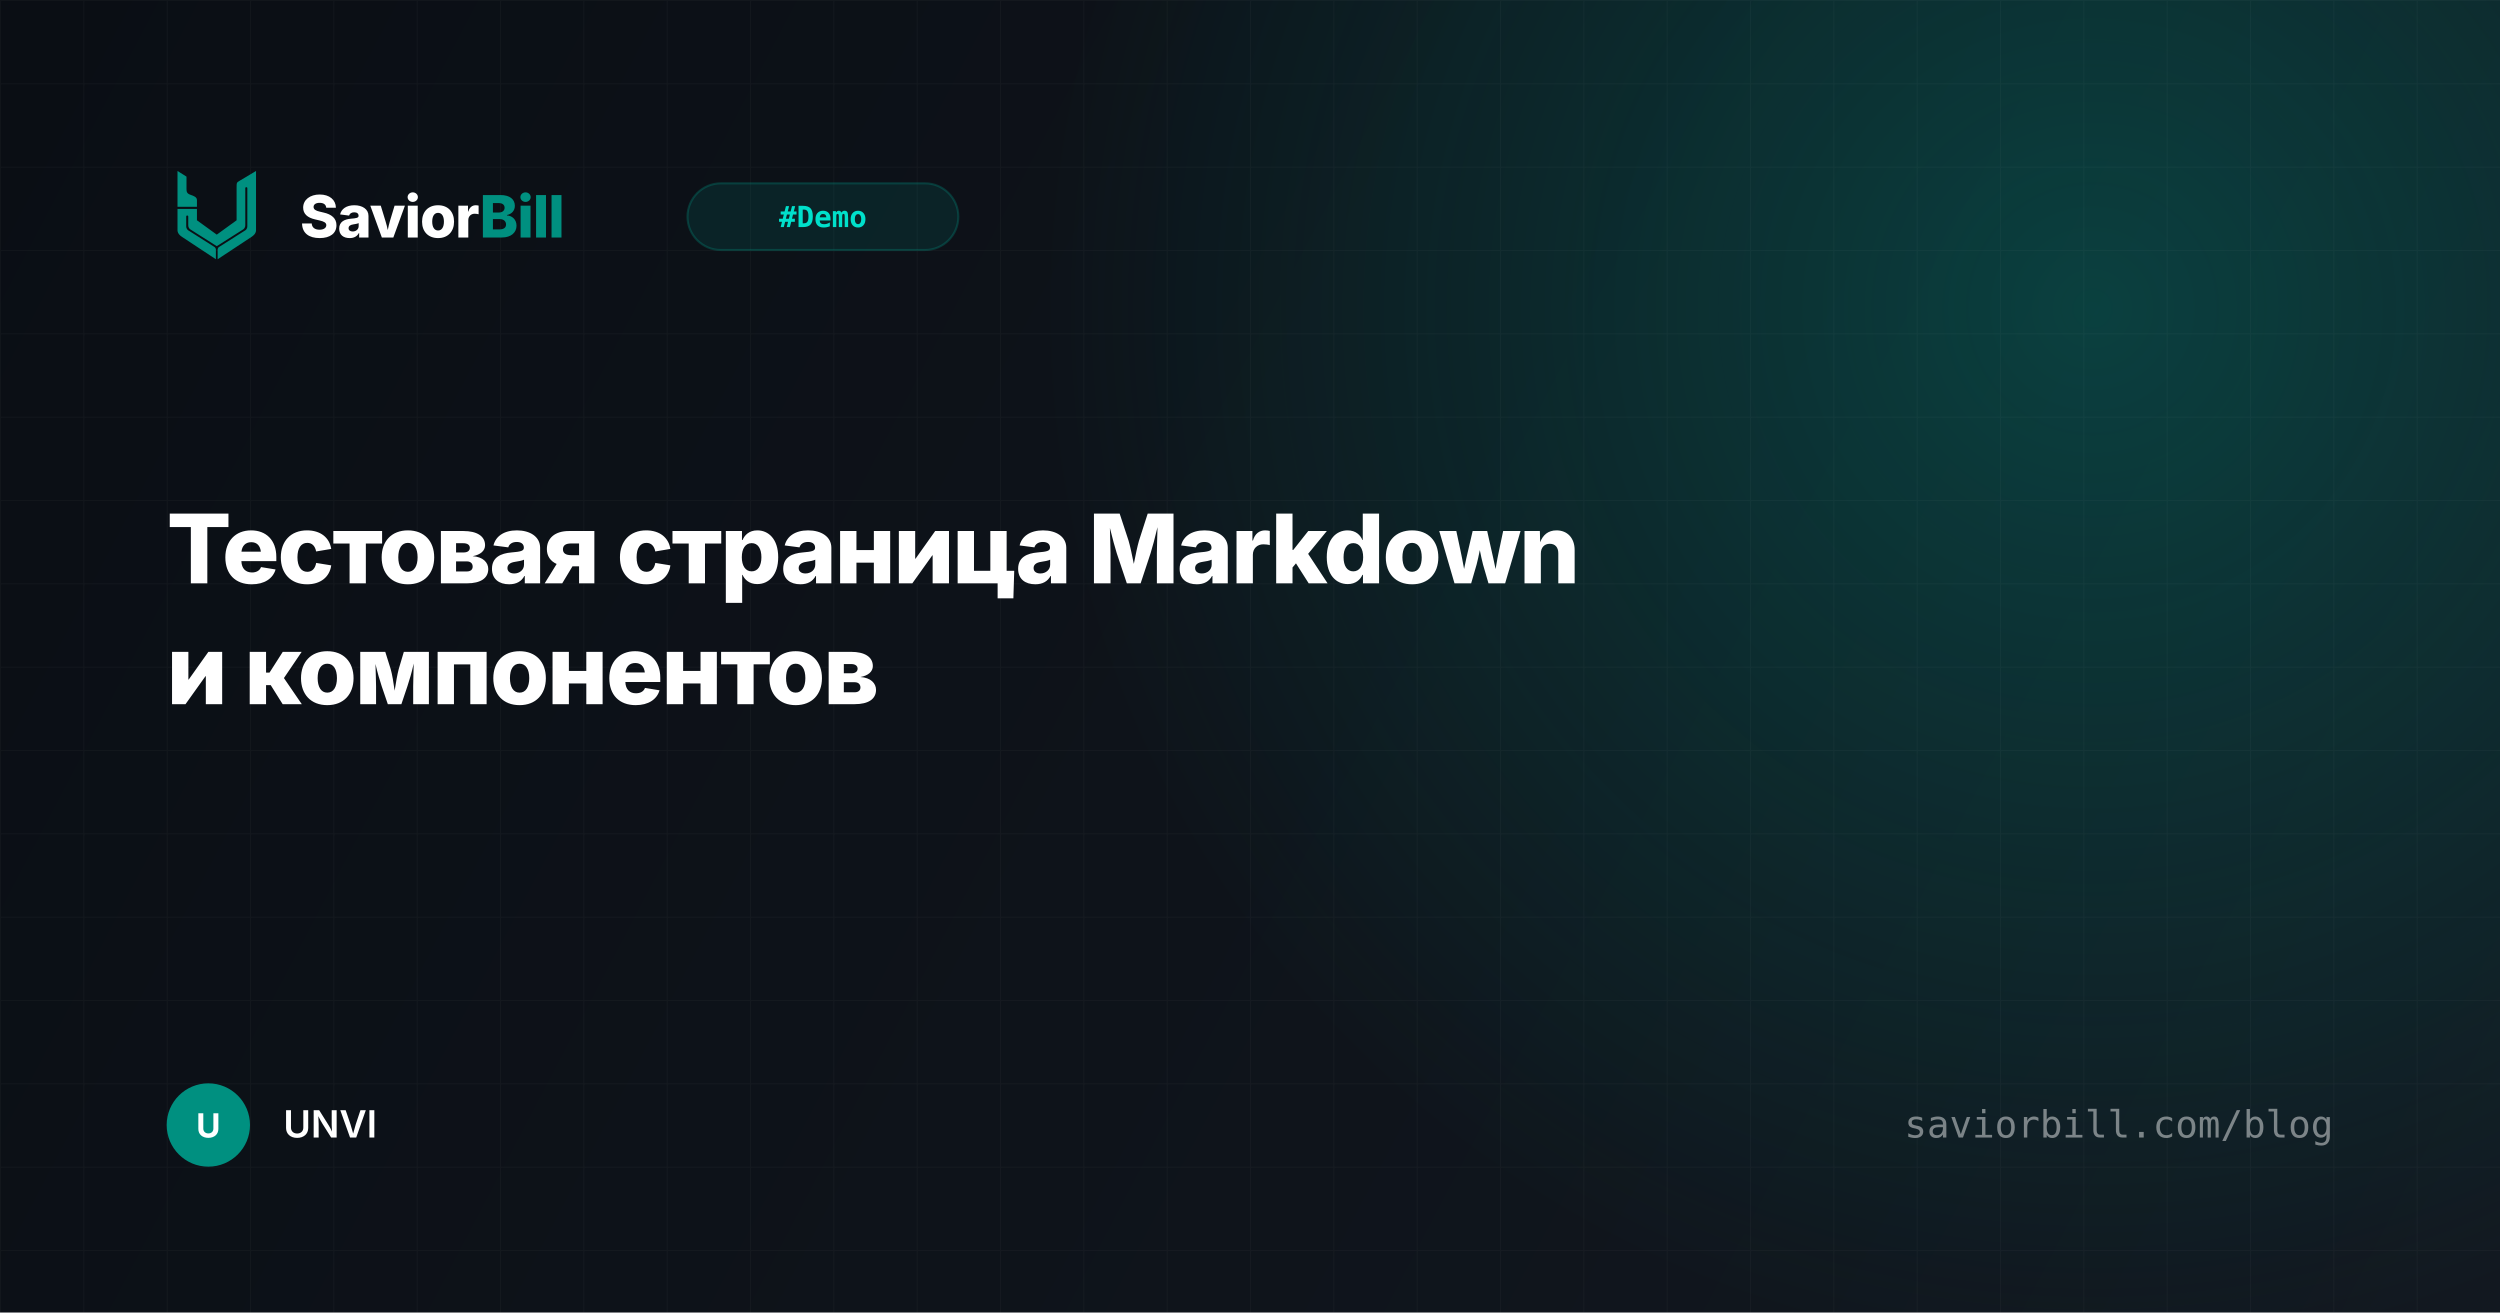
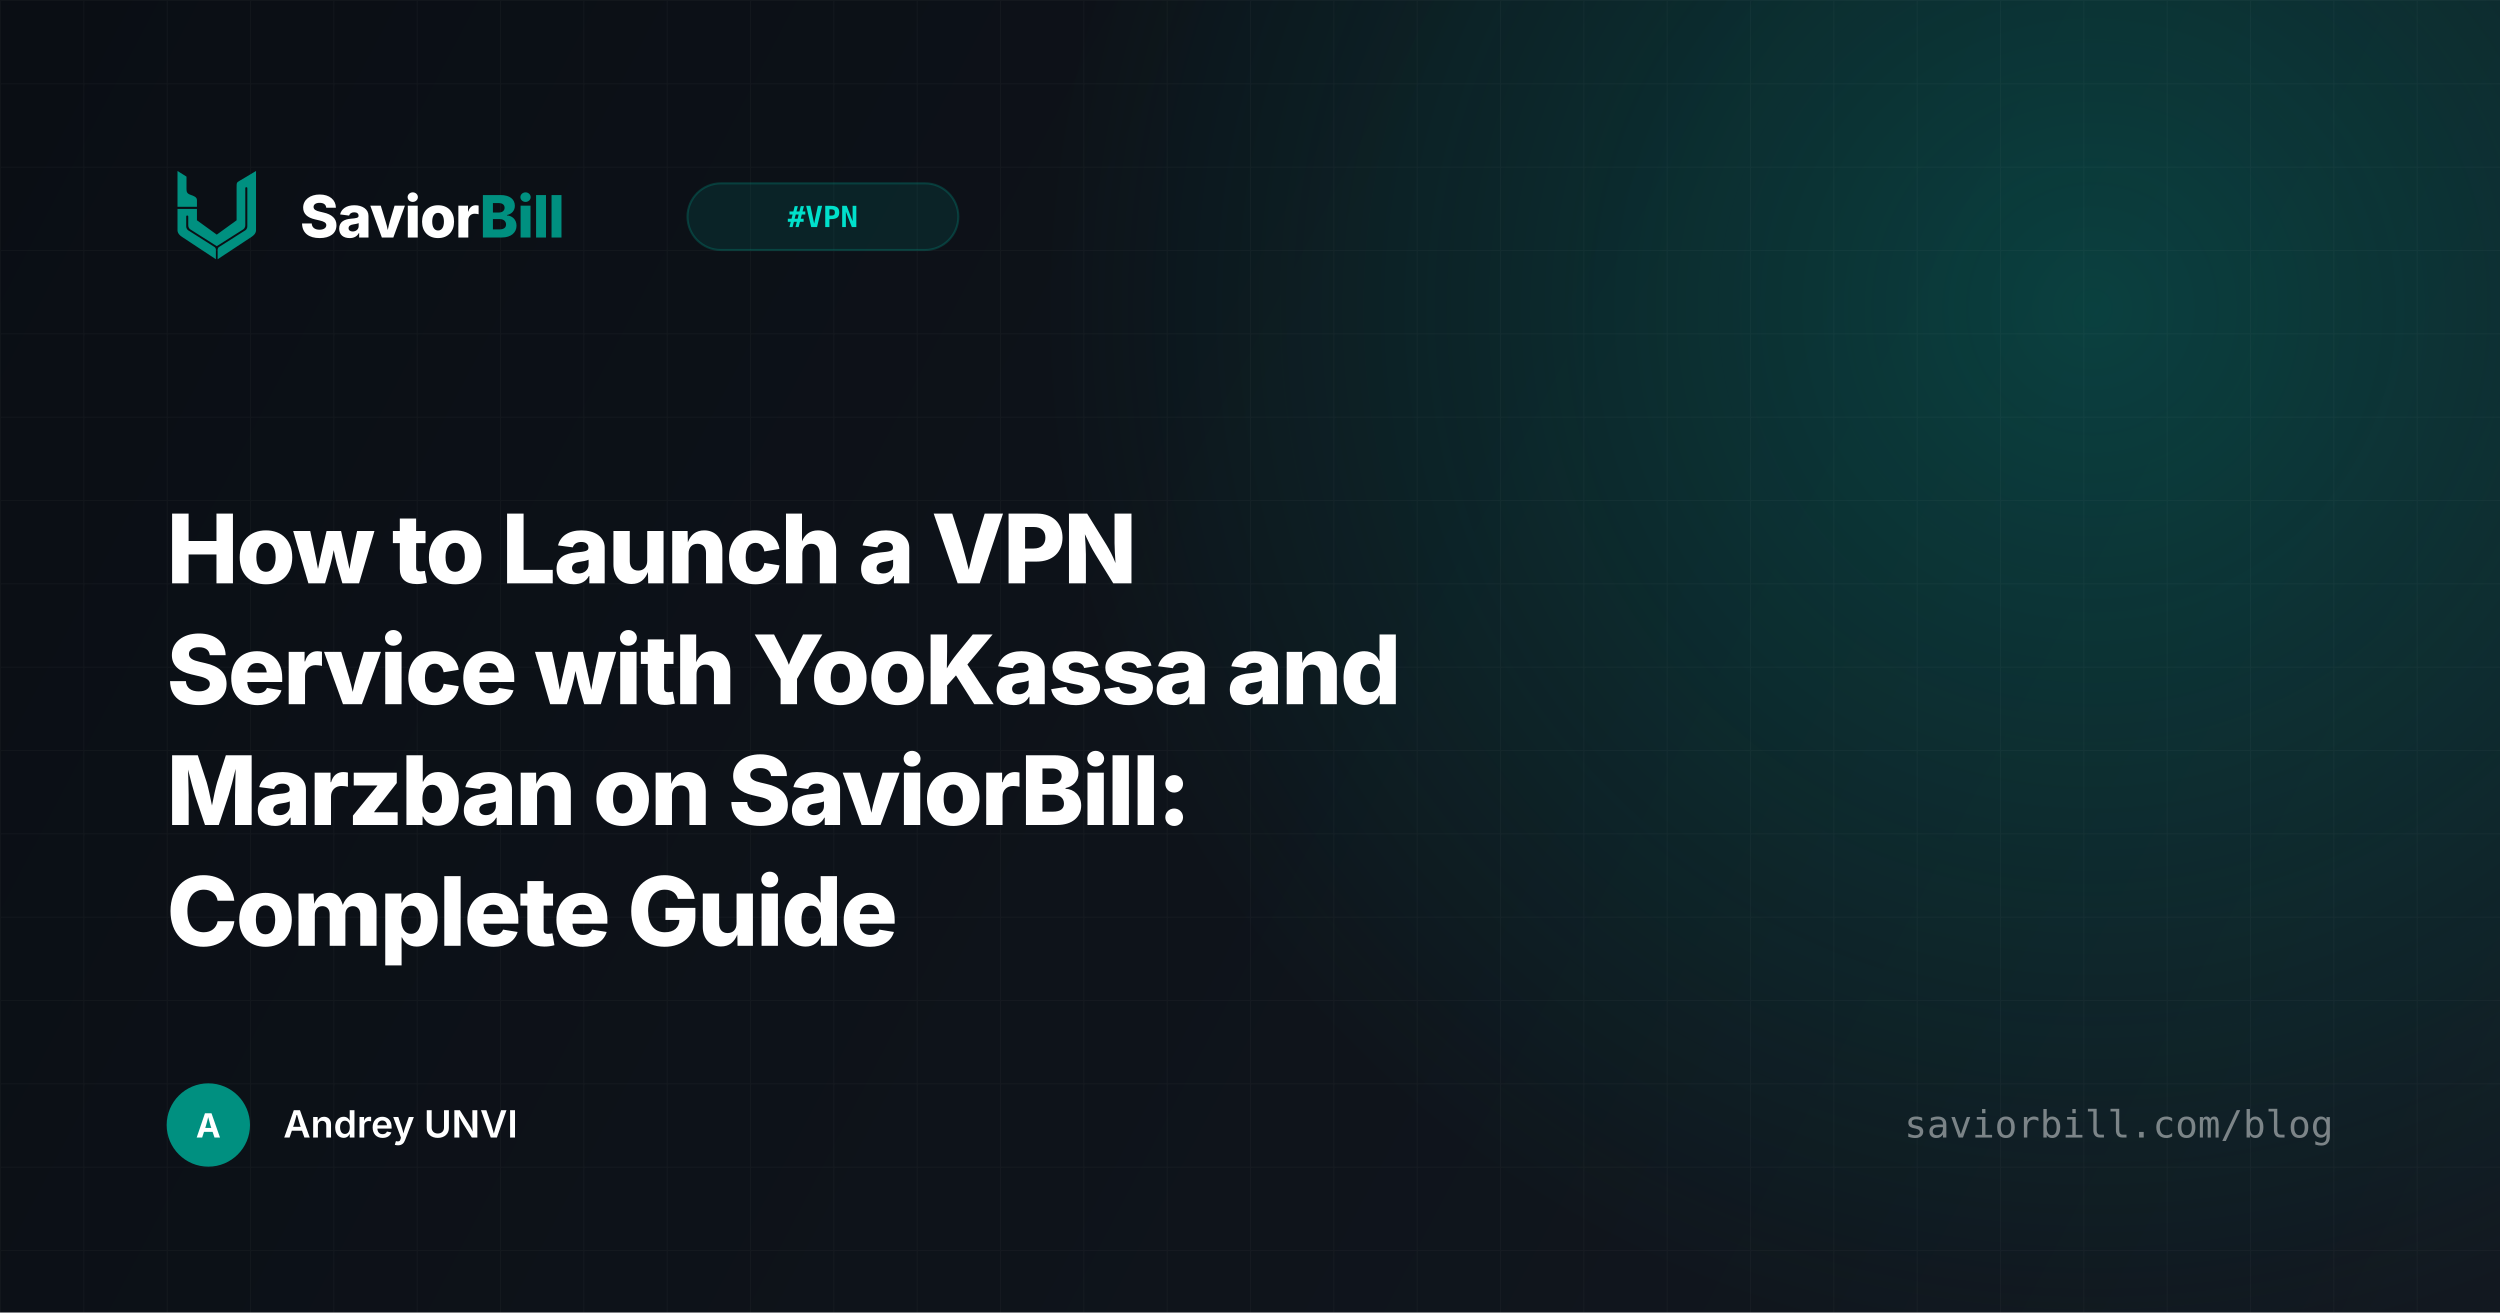
<svg xmlns="http://www.w3.org/2000/svg" width="1200" height="630" viewBox="0 0 1200 630" fill="none">
  <defs>
    <linearGradient id="bg" x1="0" y1="0" x2="1200" y2="630" gradientUnits="userSpaceOnUse">
      <stop stop-color="#0a0e14" />
      <stop offset="1" stop-color="#121820" />
    </linearGradient>
    <radialGradient id="glow" cx="0" cy="0" r="1" gradientUnits="userSpaceOnUse" gradientTransform="translate(1000 150) rotate(135) scale(500)">
      <stop stop-color="#009080" stop-opacity="0.35" />
      <stop offset="1" stop-color="#009080" stop-opacity="0" />
    </radialGradient>
    <pattern id="grid" width="40" height="40" patternUnits="userSpaceOnUse">
      <path d="M 40 0 L 0 0 0 40" fill="none" stroke="rgba(255, 255, 255, 0.03)" stroke-width="1" />
    </pattern>
  </defs>
  <rect width="1200" height="630" fill="url(#bg)" />
  <rect width="1200" height="630" fill="url(#glow)" />
  <rect width="1200" height="630" fill="url(#grid)" />
  <g transform="translate(80, 80)">
    <svg width="48" height="48" viewBox="0 0 1024 1024" fill="none">
      <path d="M310 433H111L111 652C111 659 111 689 157.001 719L504 948L504 846C504 840 497 827 492 824L221 652C221 652 200 640 200 610V510C200 510 200 500 210.5 500C221 500 221 510 221 510V600C221 630 242 642 242 642L513 814L784 642C784 642 805 630 805 600V220C805 220 805 210 815.5 210C826 210 826 220 826 220V610C826 640 805 652 805 652L534 824C529 827 522 840 522.001 846L522 948L869.001 719C915 689 915 659 915 652V44L746 145C716 163 716 163 716 219.75V549L513.001 696L310 549V433Z" fill="#009080" />
      <path d="M310.001 342C310.001 312 279 300 244 288C209 276 203 259.5 203 228V102L111 44V411H310.001V342Z" fill="#009080" />
    </svg>
    <text x="64" y="34" fill="#ffffff" font-family="system-ui, -apple-system, sans-serif" font-size="28" font-weight="800" letter-spacing="-0.5px">
      Savior<tspan fill="#009080">Bill</tspan>
    </text>
    <rect x="250" y="8" width="130" height="32" rx="16" fill="rgba(0, 144, 128, 0.15)" stroke="#009080" stroke-opacity="0.3" />
-     <text x="315" y="29" fill="#00e0cb" font-family="monospace" font-size="14" font-weight="700" text-anchor="middle">#Demo</text>
+     <text x="315" y="29" fill="#00e0cb" font-family="monospace" font-size="14" font-weight="700" text-anchor="middle">#VPN</text>
  </g>
  <text x="80" y="280" fill="#ffffff" font-family="system-ui, -apple-system, sans-serif" font-size="46" font-weight="800" letter-spacing="-1px">
-     <tspan x="80" dy="0">Тестовая страница Markdown</tspan>
-     <tspan x="80" dy="58">и компонентов</tspan>
+     <tspan x="80" dy="0">How to Launch a VPN</tspan>
+     <tspan x="80" dy="58">Service with YooKassa and</tspan>
+     <tspan x="80" dy="58">Marzban on SaviorBill:</tspan>
+     <tspan x="80" dy="58">Complete Guide</tspan>
  </text>
  <g transform="translate(80, 520)">
    <circle cx="20" cy="20" r="20" fill="#009080" />
-     <text x="20" y="26" fill="#ffffff" font-family="system-ui, -apple-system, sans-serif" font-size="16" font-weight="700" text-anchor="middle">U</text>
-     <text x="56" y="26" fill="#ffffff" font-family="system-ui, -apple-system, sans-serif" font-size="18" font-weight="600">UNVI</text>
+     <text x="20" y="26" fill="#ffffff" font-family="system-ui, -apple-system, sans-serif" font-size="16" font-weight="700" text-anchor="middle">A</text>
+     <text x="56" y="26" fill="#ffffff" font-family="system-ui, -apple-system, sans-serif" font-size="18" font-weight="600">Andrey UNVI</text>
    <text x="1040" y="26" fill="rgba(255, 255, 255, 0.45)" font-family="monospace" font-size="18" text-anchor="end">saviorbill.com/blog</text>
  </g>
</svg>
